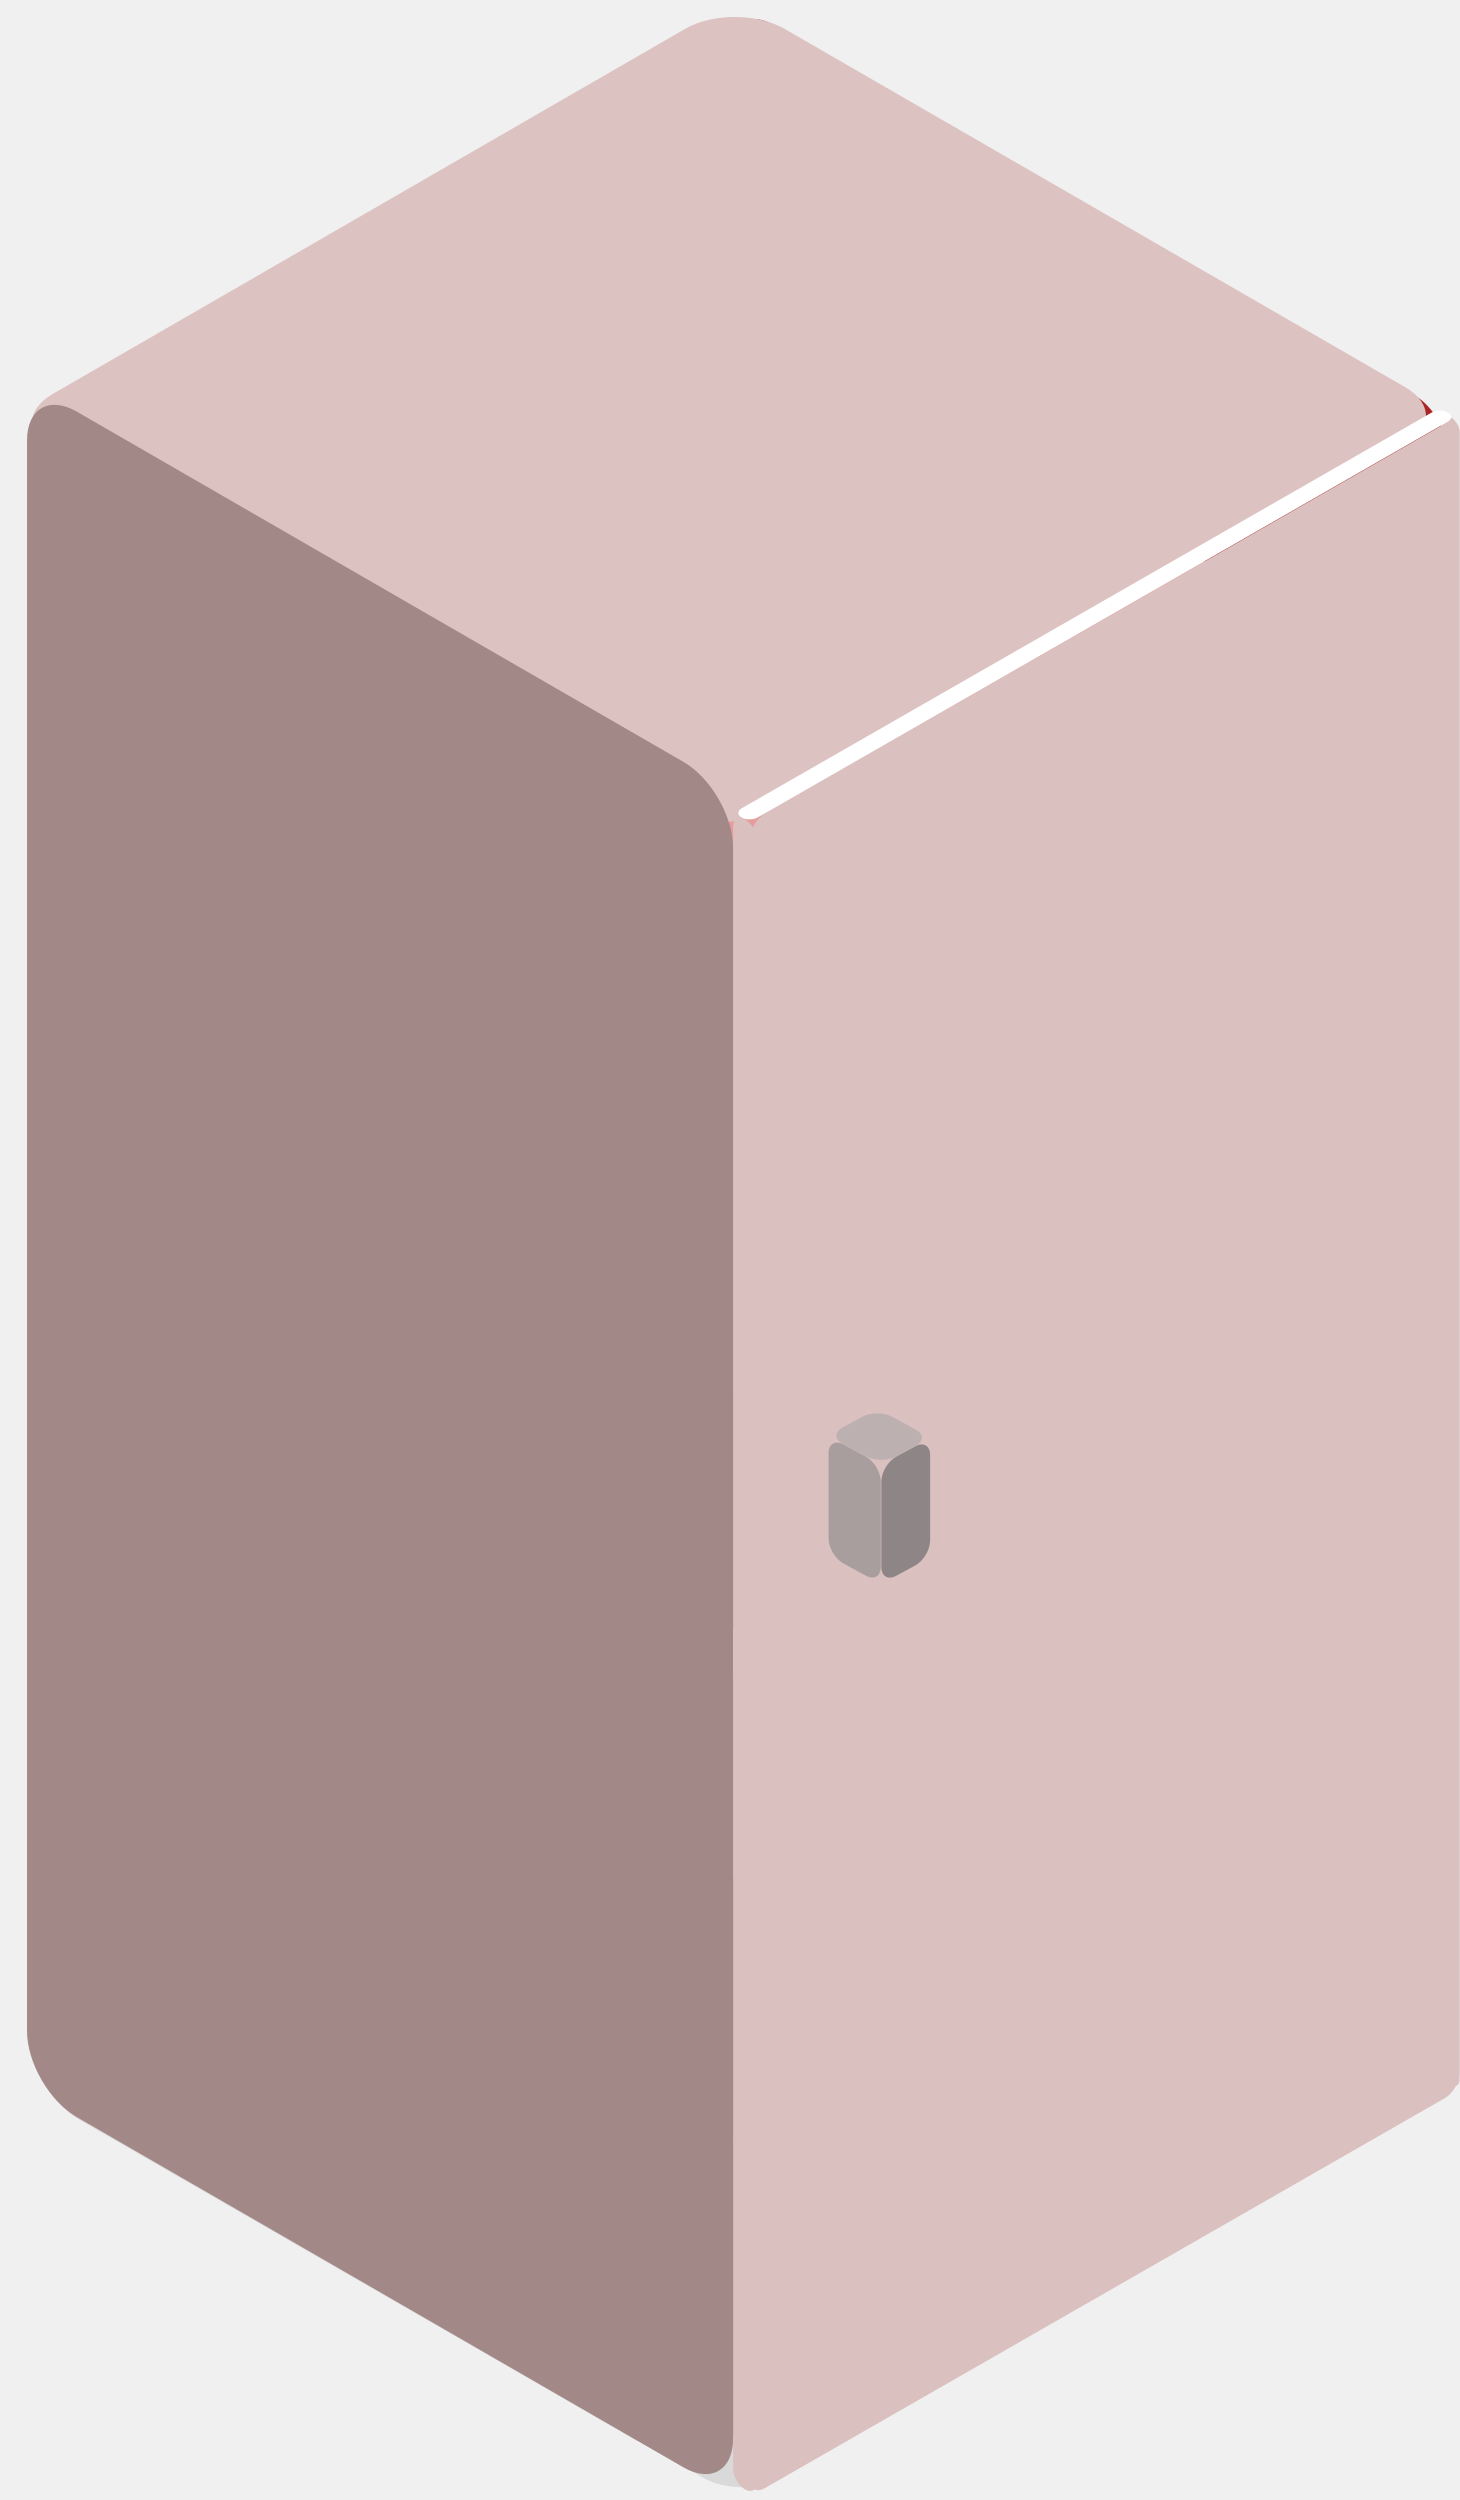
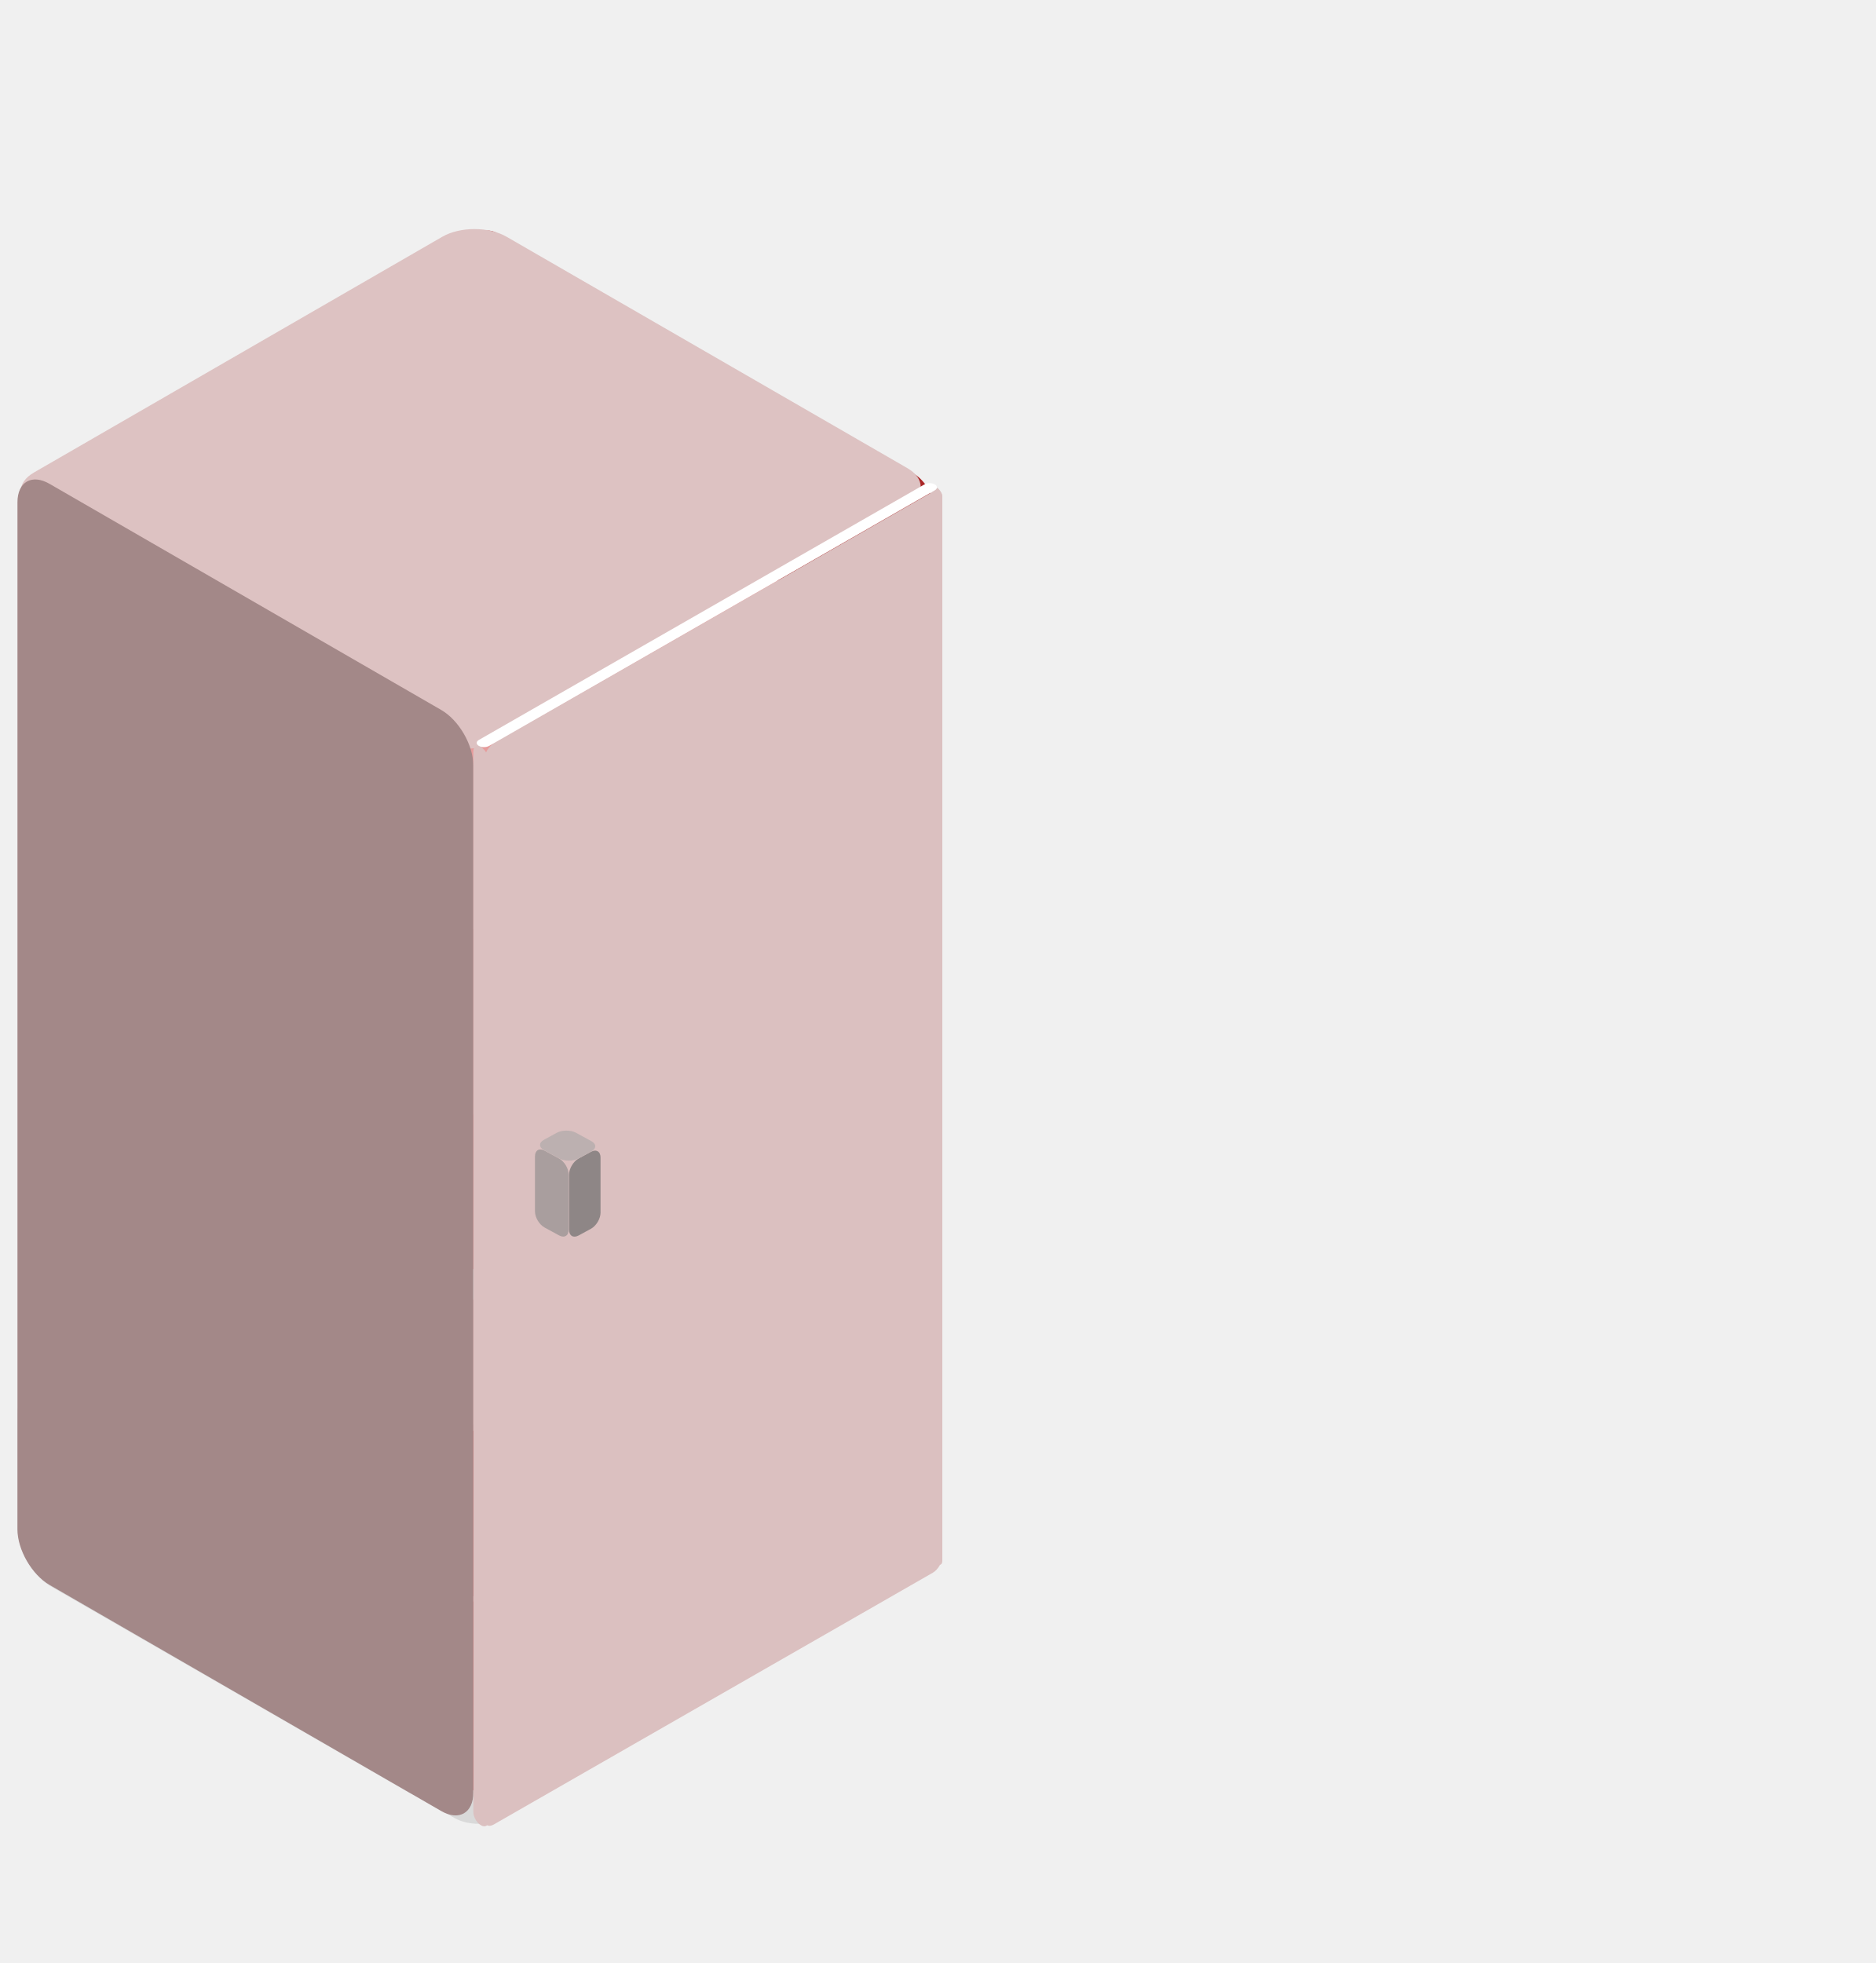
- <svg xmlns="http://www.w3.org/2000/svg" width="432" height="740" viewBox="0 0 432 740" fill="none">
+ <svg xmlns="http://www.w3.org/2000/svg" width="40%" height="100%" viewBox="0 -100 860 900" fill="none">
  <g id="frigo">
    <rect id="Rectangle 2" width="242" height="242" rx="13" transform="matrix(0.866025 0.5 -0.866025 0.5 219.578 498)" fill="#D9D9D9" />
    <rect id="Rectangle 10" width="243.642" height="257.928" rx="12" transform="matrix(0.866025 0.5 -2.20305e-08 1 218 1.1308)" fill="#AA2626" />
    <rect id="Rectangle 3" width="242" height="242" transform="matrix(0.866025 0.5 -2.20305e-08 1 219 256)" fill="#AA2626" />
    <rect id="Rectangle 7" width="242" height="498.544" rx="17" transform="matrix(0.866025 -0.5 2.20305e-08 1 9 121)" fill="#FA0000" />
    <g id="tiroir_bas">
      <rect id="Rectangle 23" width="221.524" height="240.735" rx="11" transform="matrix(0.866562 0.499069 -0.866562 0.499069 219.136 498.387)" fill="#EA6A6A" />
      <rect id="Rectangle 26" width="224.43" height="87.906" transform="matrix(0.866562 0.499069 -2.20853e-08 1 216.517 409)" fill="#D9D9D9" />
      <rect id="Rectangle 18" width="240.626" height="86.536" transform="matrix(0.866562 -0.499069 2.20853e-08 1 202.482 642.553)" fill="#CF2A2A" />
      <rect id="Rectangle 25" width="224.43" height="87.906" rx="18" transform="matrix(0.866562 0.499069 -2.20853e-08 1 8 530.605)" fill="#D9D9D9" />
    </g>
    <g id="tiroir_haut">
      <rect id="Rectangle 24" width="221.429" height="240.63" transform="matrix(0.866025 0.5 -0.866025 0.5 219.629 408.971)" fill="#DF8585" />
      <rect id="Rectangle 25_2" width="224.012" height="75.882" transform="matrix(0.866025 0.5 -2.20305e-08 1 217 332)" fill="#D9D9D9" />
      <rect id="Rectangle 20" width="240.178" height="75.917" transform="matrix(0.866025 -0.5 2.20305e-08 1 203 564.005)" fill="#CF2A2A" />
      <rect id="Rectangle 22" width="224.012" height="75.882" transform="matrix(0.866025 0.5 -2.20305e-08 1 9 452.024)" fill="#D9D9D9" />
    </g>
    <rect id="Rectangle 19" width="224.02" height="240.168" rx="7" transform="matrix(0.866025 0.5 -0.866025 0.5 216.993 328.99)" fill="#E59C9C" />
    <g id="Rectangle 6" style="mix-blend-mode:plus-lighter">
      <rect width="242" height="242" rx="7" transform="matrix(0.866025 0.5 -0.866025 0.5 218.578 256)" fill="#D9D9D9" />
    </g>
    <rect id="Rectangle 8" width="242" height="242" rx="7" transform="matrix(0.866025 0.5 -0.866025 0.5 218.578 242)" fill="#EA6A6A" />
    <rect id="Rectangle 14" width="242" height="242" rx="7" transform="matrix(0.866025 0.5 -0.866025 0.5 217.578 171)" fill="#DF8585" />
    <rect id="Rectangle 15" width="242" height="242" rx="7" transform="matrix(0.866025 0.5 -0.866025 0.5 217.578 86)" fill="#E69C9C" />
    <rect id="Rectangle 12" width="246.18" height="250.144" rx="17" transform="matrix(0.866025 0.5 -0.866025 0.5 217.504 0.0430908)" fill="#DDC2C2" />
    <rect id="Rectangle 9" width="241.332" height="504.822" rx="17" transform="matrix(0.866025 0.5 -2.20305e-08 1 8 113.338)" fill="#A38888" />
    <g id="porte">
      <g id="Rectangle 13" style="mix-blend-mode:plus-lighter">
        <rect width="5.764" height="493.572" rx="2.882" transform="matrix(0.867501 0.497435 -2.21818e-08 1 427 122.135)" fill="#DBC0C0" />
      </g>
      <rect id="Rectangle 11" width="242.083" height="495.621" rx="5" transform="matrix(0.86747 -0.49749 2.21786e-08 1 222 243.379)" fill="#DBC0C0" />
      <g id="Rectangle 26_2" style="mix-blend-mode:plus-lighter">
        <rect width="8.069" height="494.318" rx="4.035" transform="matrix(0.86747 0.49749 -2.21786e-08 1 217 240.526)" fill="#DBC0C0" />
      </g>
      <path id="Rectangle 27" d="M428.559 124.804C429.865 124.055 429.865 122.84 428.559 122.091V122.091C427.252 121.341 425.133 121.341 423.827 122.091L219.528 239.255C218.221 240.005 218.221 241.22 219.528 241.969V241.969C220.834 242.718 222.953 242.718 224.26 241.969L428.559 124.804Z" fill="white" />
      <g id="poignet_porte">
        <rect id="Rectangle 11_2" width="16.436" height="35.276" rx="5" transform="matrix(0.878475 -0.477788 2.33861e-08 1 260.88 433.554)" fill="#8E8686" />
        <rect id="Rectangle 30" width="17.586" height="35.243" rx="5" transform="matrix(0.878505 0.477734 -2.33896e-08 1 245.256 425.157)" fill="#A99E9E" />
        <rect id="Rectangle 29" width="17.976" height="16.696" rx="5" transform="matrix(0.878505 0.477734 -0.878505 0.477734 259.667 416.965)" fill="#BCB0B0" />
      </g>
    </g>
  </g>
</svg>
